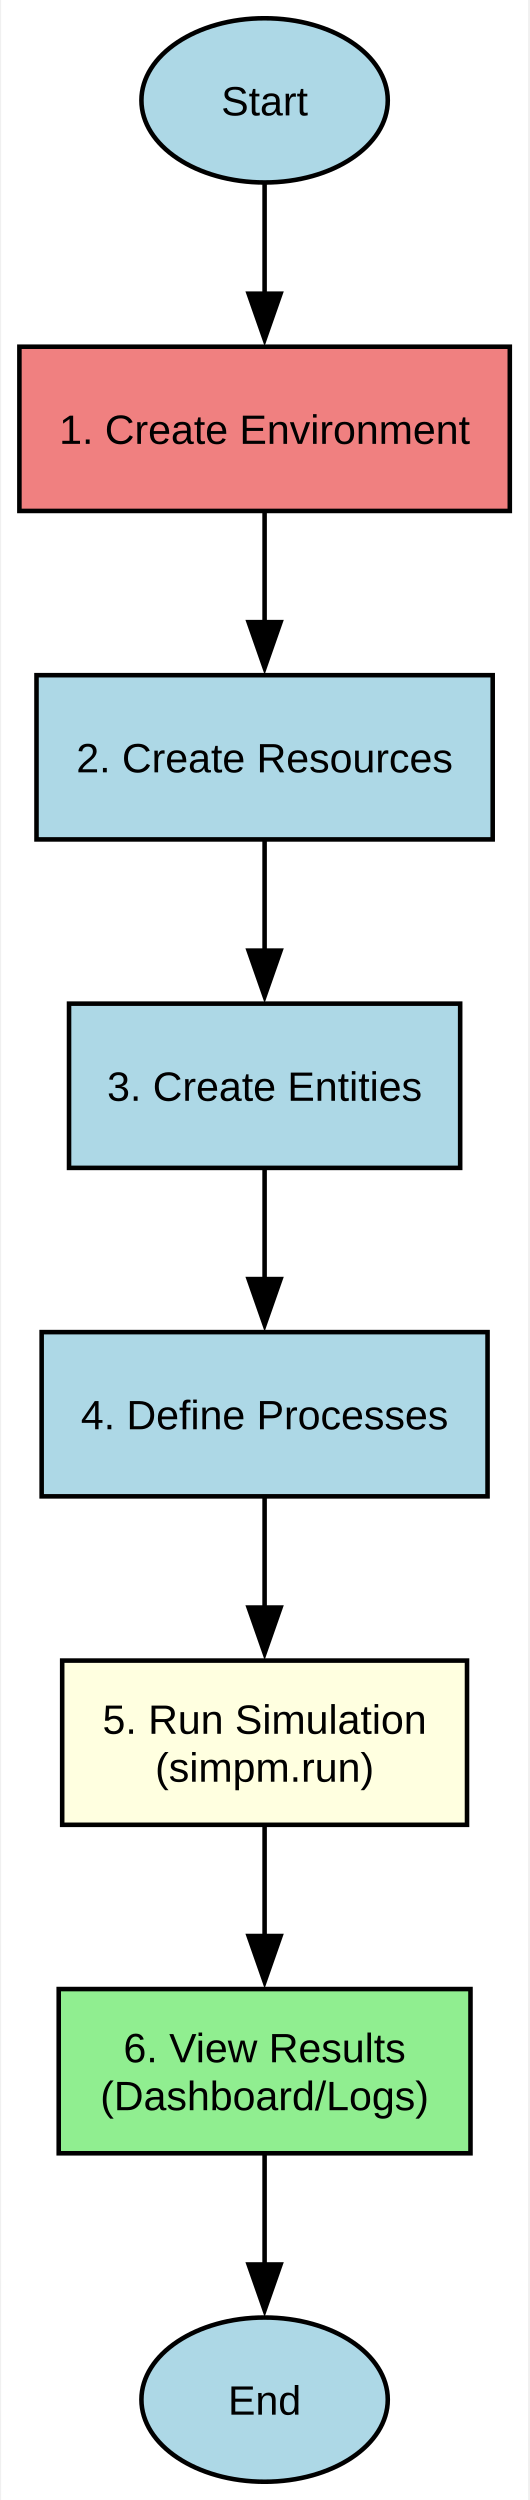
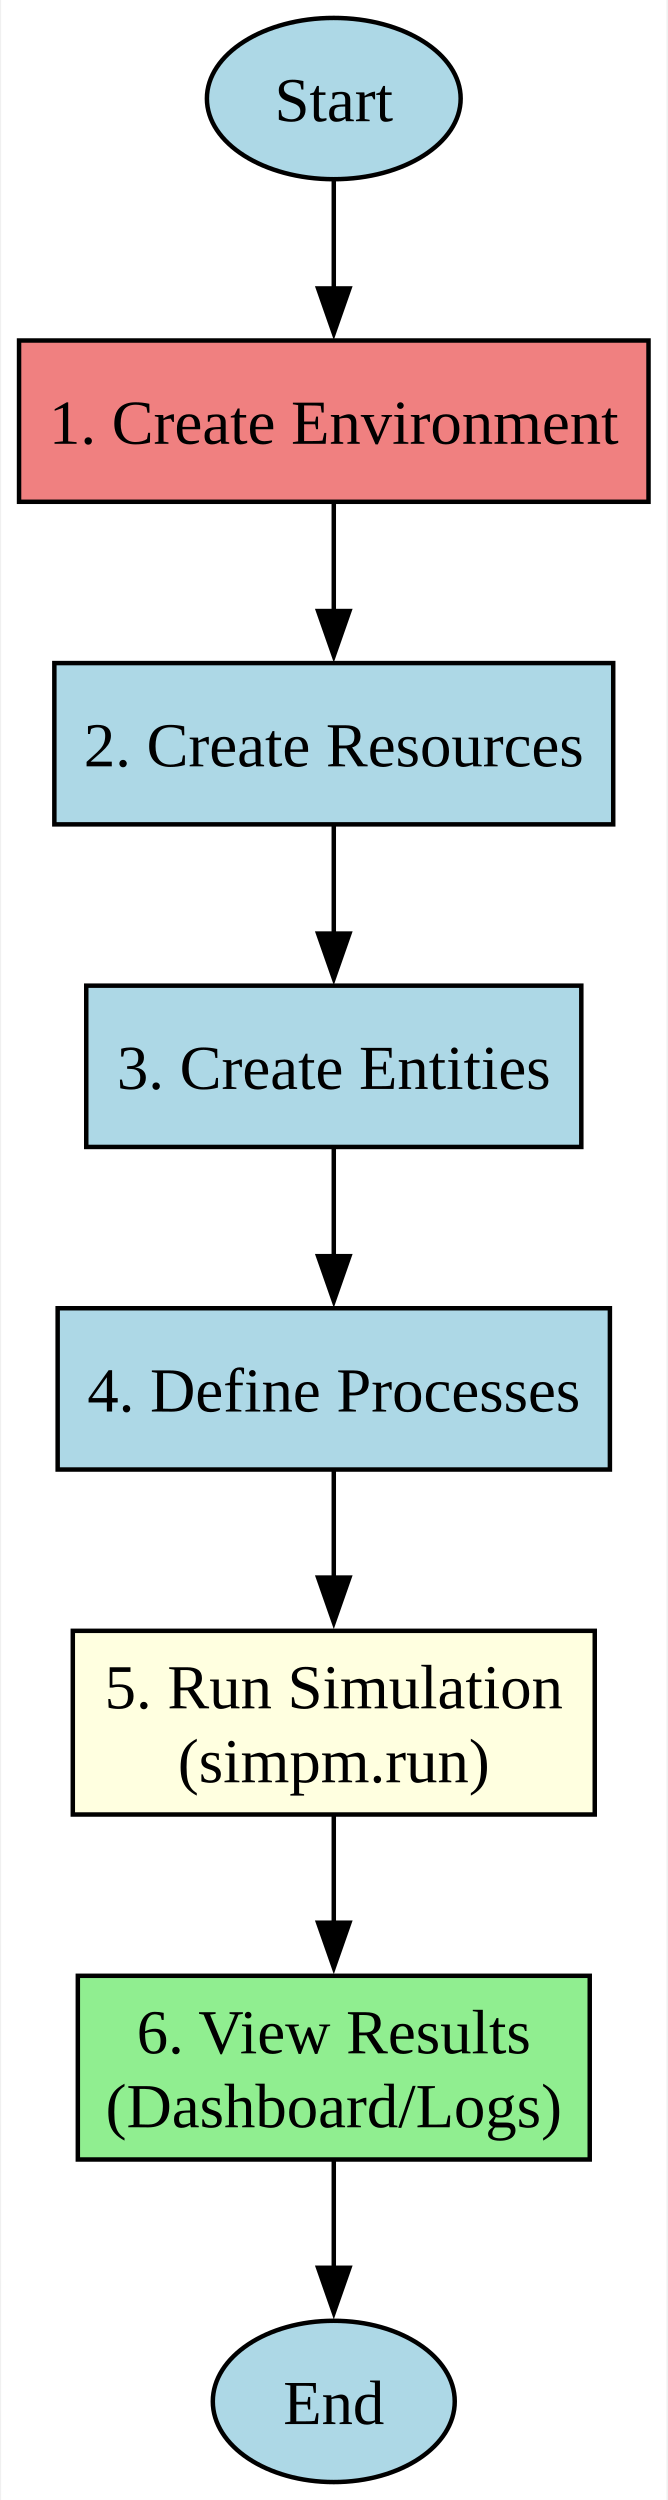
- <svg xmlns="http://www.w3.org/2000/svg" width="116pt" height="548pt" viewBox="0.00 0.00 115.50 548.00">
-   <g id="graph0" class="graph" transform="scale(1 1) rotate(0) translate(4 544)">
-     <polygon fill="white" stroke="none" points="-4,4 -4,-544 111.5,-544 111.5,4 -4,4" />
+ <svg xmlns="http://www.w3.org/2000/svg" width="149pt" height="558pt" viewBox="0.00 0.00 148.50 558.00">
+   <g id="graph0" class="graph" transform="scale(1 1) rotate(0) translate(4 554)">
+     <polygon fill="white" stroke="none" points="-4,4 -4,-554 144.5,-554 144.5,4 -4,4" />
    <g id="node1" class="node">
-       <ellipse fill="lightblue" stroke="black" cx="53.75" cy="-522" rx="27" ry="18" />
-       <text text-anchor="middle" x="53.75" y="-518.7" font-family="Arial" font-size="9.00">Start</text>
+       <ellipse fill="lightblue" stroke="black" cx="70.25" cy="-532" rx="28.32" ry="18" />
+       <text text-anchor="middle" x="70.25" y="-526.95" font-family="Times New Roman,serif" font-size="14.00">Start</text>
    </g>
    <g id="node2" class="node">
-       <polygon fill="lightcoral" stroke="black" points="107.5,-468 0,-468 0,-432 107.5,-432 107.5,-468" />
-       <text text-anchor="middle" x="53.75" y="-446.7" font-family="Arial" font-size="9.00">1. Create Environment</text>
+       <polygon fill="lightcoral" stroke="black" points="140.5,-478 0,-478 0,-442 140.5,-442 140.5,-478" />
+       <text text-anchor="middle" x="70.25" y="-454.95" font-family="Times New Roman,serif" font-size="14.00">1. Create Environment</text>
    </g>
    <g id="edge1" class="edge">
-       <path fill="none" stroke="black" d="M53.75,-503.7C53.75,-496.41 53.75,-487.73 53.75,-479.54" />
-       <polygon fill="black" stroke="black" points="57.25,-479.62 53.75,-469.62 50.25,-479.62 57.25,-479.62" />
+       <path fill="none" stroke="black" d="M70.25,-513.7C70.25,-506.41 70.25,-497.73 70.25,-489.54" />
+       <polygon fill="black" stroke="black" points="73.75,-489.62 70.25,-479.62 66.75,-489.62 73.75,-489.62" />
    </g>
    <g id="node3" class="node">
-       <polygon fill="lightblue" stroke="black" points="103.75,-396 3.75,-396 3.75,-360 103.75,-360 103.75,-396" />
-       <text text-anchor="middle" x="53.75" y="-374.7" font-family="Arial" font-size="9.00">2. Create Resources</text>
+       <polygon fill="lightblue" stroke="black" points="132.62,-406 7.88,-406 7.88,-370 132.62,-370 132.62,-406" />
+       <text text-anchor="middle" x="70.25" y="-382.95" font-family="Times New Roman,serif" font-size="14.00">2. Create Resources</text>
    </g>
    <g id="edge2" class="edge">
-       <path fill="none" stroke="black" d="M53.75,-431.7C53.75,-424.41 53.75,-415.73 53.75,-407.54" />
-       <polygon fill="black" stroke="black" points="57.25,-407.62 53.75,-397.62 50.25,-407.62 57.25,-407.62" />
+       <path fill="none" stroke="black" d="M70.25,-441.7C70.25,-434.41 70.25,-425.73 70.25,-417.54" />
+       <polygon fill="black" stroke="black" points="73.75,-417.62 70.25,-407.62 66.75,-417.62 73.75,-417.62" />
    </g>
    <g id="node4" class="node">
-       <polygon fill="lightblue" stroke="black" points="96.62,-324 10.88,-324 10.88,-288 96.62,-288 96.62,-324" />
-       <text text-anchor="middle" x="53.75" y="-302.7" font-family="Arial" font-size="9.00">3. Create Entities</text>
+       <polygon fill="lightblue" stroke="black" points="125.5,-334 15,-334 15,-298 125.5,-298 125.5,-334" />
+       <text text-anchor="middle" x="70.25" y="-310.95" font-family="Times New Roman,serif" font-size="14.00">3. Create Entities</text>
    </g>
    <g id="edge3" class="edge">
-       <path fill="none" stroke="black" d="M53.75,-359.7C53.75,-352.41 53.75,-343.73 53.75,-335.54" />
-       <polygon fill="black" stroke="black" points="57.25,-335.62 53.75,-325.62 50.25,-335.62 57.25,-335.62" />
+       <path fill="none" stroke="black" d="M70.25,-369.7C70.25,-362.41 70.25,-353.73 70.25,-345.54" />
+       <polygon fill="black" stroke="black" points="73.75,-345.62 70.25,-335.62 66.75,-345.62 73.75,-345.62" />
    </g>
    <g id="node5" class="node">
-       <polygon fill="lightblue" stroke="black" points="102.62,-252 4.88,-252 4.88,-216 102.62,-216 102.62,-252" />
-       <text text-anchor="middle" x="53.75" y="-230.7" font-family="Arial" font-size="9.00">4. Define Processes</text>
+       <polygon fill="lightblue" stroke="black" points="131.88,-262 8.62,-262 8.62,-226 131.88,-226 131.88,-262" />
+       <text text-anchor="middle" x="70.25" y="-238.95" font-family="Times New Roman,serif" font-size="14.00">4. Define Processes</text>
    </g>
    <g id="edge4" class="edge">
-       <path fill="none" stroke="black" d="M53.75,-287.7C53.75,-280.41 53.75,-271.73 53.75,-263.54" />
-       <polygon fill="black" stroke="black" points="57.25,-263.62 53.75,-253.62 50.25,-263.62 57.25,-263.62" />
+       <path fill="none" stroke="black" d="M70.25,-297.7C70.25,-290.41 70.25,-281.73 70.25,-273.54" />
+       <polygon fill="black" stroke="black" points="73.75,-273.62 70.25,-263.62 66.75,-273.62 73.75,-273.62" />
    </g>
    <g id="node6" class="node">
-       <polygon fill="lightyellow" stroke="black" points="98.12,-180 9.38,-180 9.38,-144 98.12,-144 98.12,-180" />
-       <text text-anchor="middle" x="53.75" y="-163.95" font-family="Arial" font-size="9.00">5. Run Simulation</text>
-       <text text-anchor="middle" x="53.75" y="-153.45" font-family="Arial" font-size="9.00">(simpm.run)</text>
+       <polygon fill="lightyellow" stroke="black" points="128.5,-190 12,-190 12,-149 128.5,-149 128.5,-190" />
+       <text text-anchor="middle" x="70.25" y="-172.7" font-family="Times New Roman,serif" font-size="14.00">5. Run Simulation</text>
+       <text text-anchor="middle" x="70.25" y="-156.2" font-family="Times New Roman,serif" font-size="14.00">(simpm.run)</text>
    </g>
    <g id="edge5" class="edge">
-       <path fill="none" stroke="black" d="M53.75,-215.7C53.75,-208.41 53.75,-199.73 53.75,-191.54" />
-       <polygon fill="black" stroke="black" points="57.25,-191.62 53.75,-181.62 50.25,-191.62 57.25,-191.62" />
+       <path fill="none" stroke="black" d="M70.25,-225.82C70.25,-218.59 70.25,-209.95 70.25,-201.66" />
+       <polygon fill="black" stroke="black" points="73.75,-201.89 70.25,-191.89 66.75,-201.89 73.75,-201.89" />
    </g>
    <g id="node7" class="node">
-       <polygon fill="lightgreen" stroke="black" points="98.88,-108 8.62,-108 8.62,-72 98.88,-72 98.88,-108" />
-       <text text-anchor="middle" x="53.75" y="-91.95" font-family="Arial" font-size="9.00">6. View Results</text>
-       <text text-anchor="middle" x="53.75" y="-81.45" font-family="Arial" font-size="9.00">(Dashboard/Logs)</text>
+       <polygon fill="lightgreen" stroke="black" points="127.38,-113 13.12,-113 13.12,-72 127.38,-72 127.38,-113" />
+       <text text-anchor="middle" x="70.25" y="-95.7" font-family="Times New Roman,serif" font-size="14.00">6. View Results</text>
+       <text text-anchor="middle" x="70.25" y="-79.2" font-family="Times New Roman,serif" font-size="14.00">(Dashboard/Logs)</text>
    </g>
    <g id="edge6" class="edge">
-       <path fill="none" stroke="black" d="M53.75,-143.7C53.75,-136.41 53.75,-127.73 53.75,-119.54" />
-       <polygon fill="black" stroke="black" points="57.25,-119.62 53.75,-109.62 50.25,-119.62 57.25,-119.62" />
+       <path fill="none" stroke="black" d="M70.25,-148.79C70.25,-141.45 70.25,-132.91 70.25,-124.78" />
+       <polygon fill="black" stroke="black" points="73.75,-124.85 70.25,-114.85 66.75,-124.85 73.75,-124.85" />
    </g>
    <g id="node8" class="node">
-       <ellipse fill="lightblue" stroke="black" cx="53.75" cy="-18" rx="27" ry="18" />
-       <text text-anchor="middle" x="53.75" y="-14.7" font-family="Arial" font-size="9.00">End</text>
+       <ellipse fill="lightblue" stroke="black" cx="70.25" cy="-18" rx="27" ry="18" />
+       <text text-anchor="middle" x="70.25" y="-12.95" font-family="Times New Roman,serif" font-size="14.00">End</text>
    </g>
    <g id="edge7" class="edge">
-       <path fill="none" stroke="black" d="M53.75,-71.7C53.75,-64.41 53.75,-55.73 53.75,-47.54" />
-       <polygon fill="black" stroke="black" points="57.25,-47.62 53.75,-37.62 50.25,-47.62 57.25,-47.62" />
+       <path fill="none" stroke="black" d="M70.25,-71.69C70.25,-64.25 70.25,-55.64 70.25,-47.57" />
+       <polygon fill="black" stroke="black" points="73.75,-47.83 70.25,-37.83 66.75,-47.83 73.75,-47.83" />
    </g>
  </g>
</svg>
